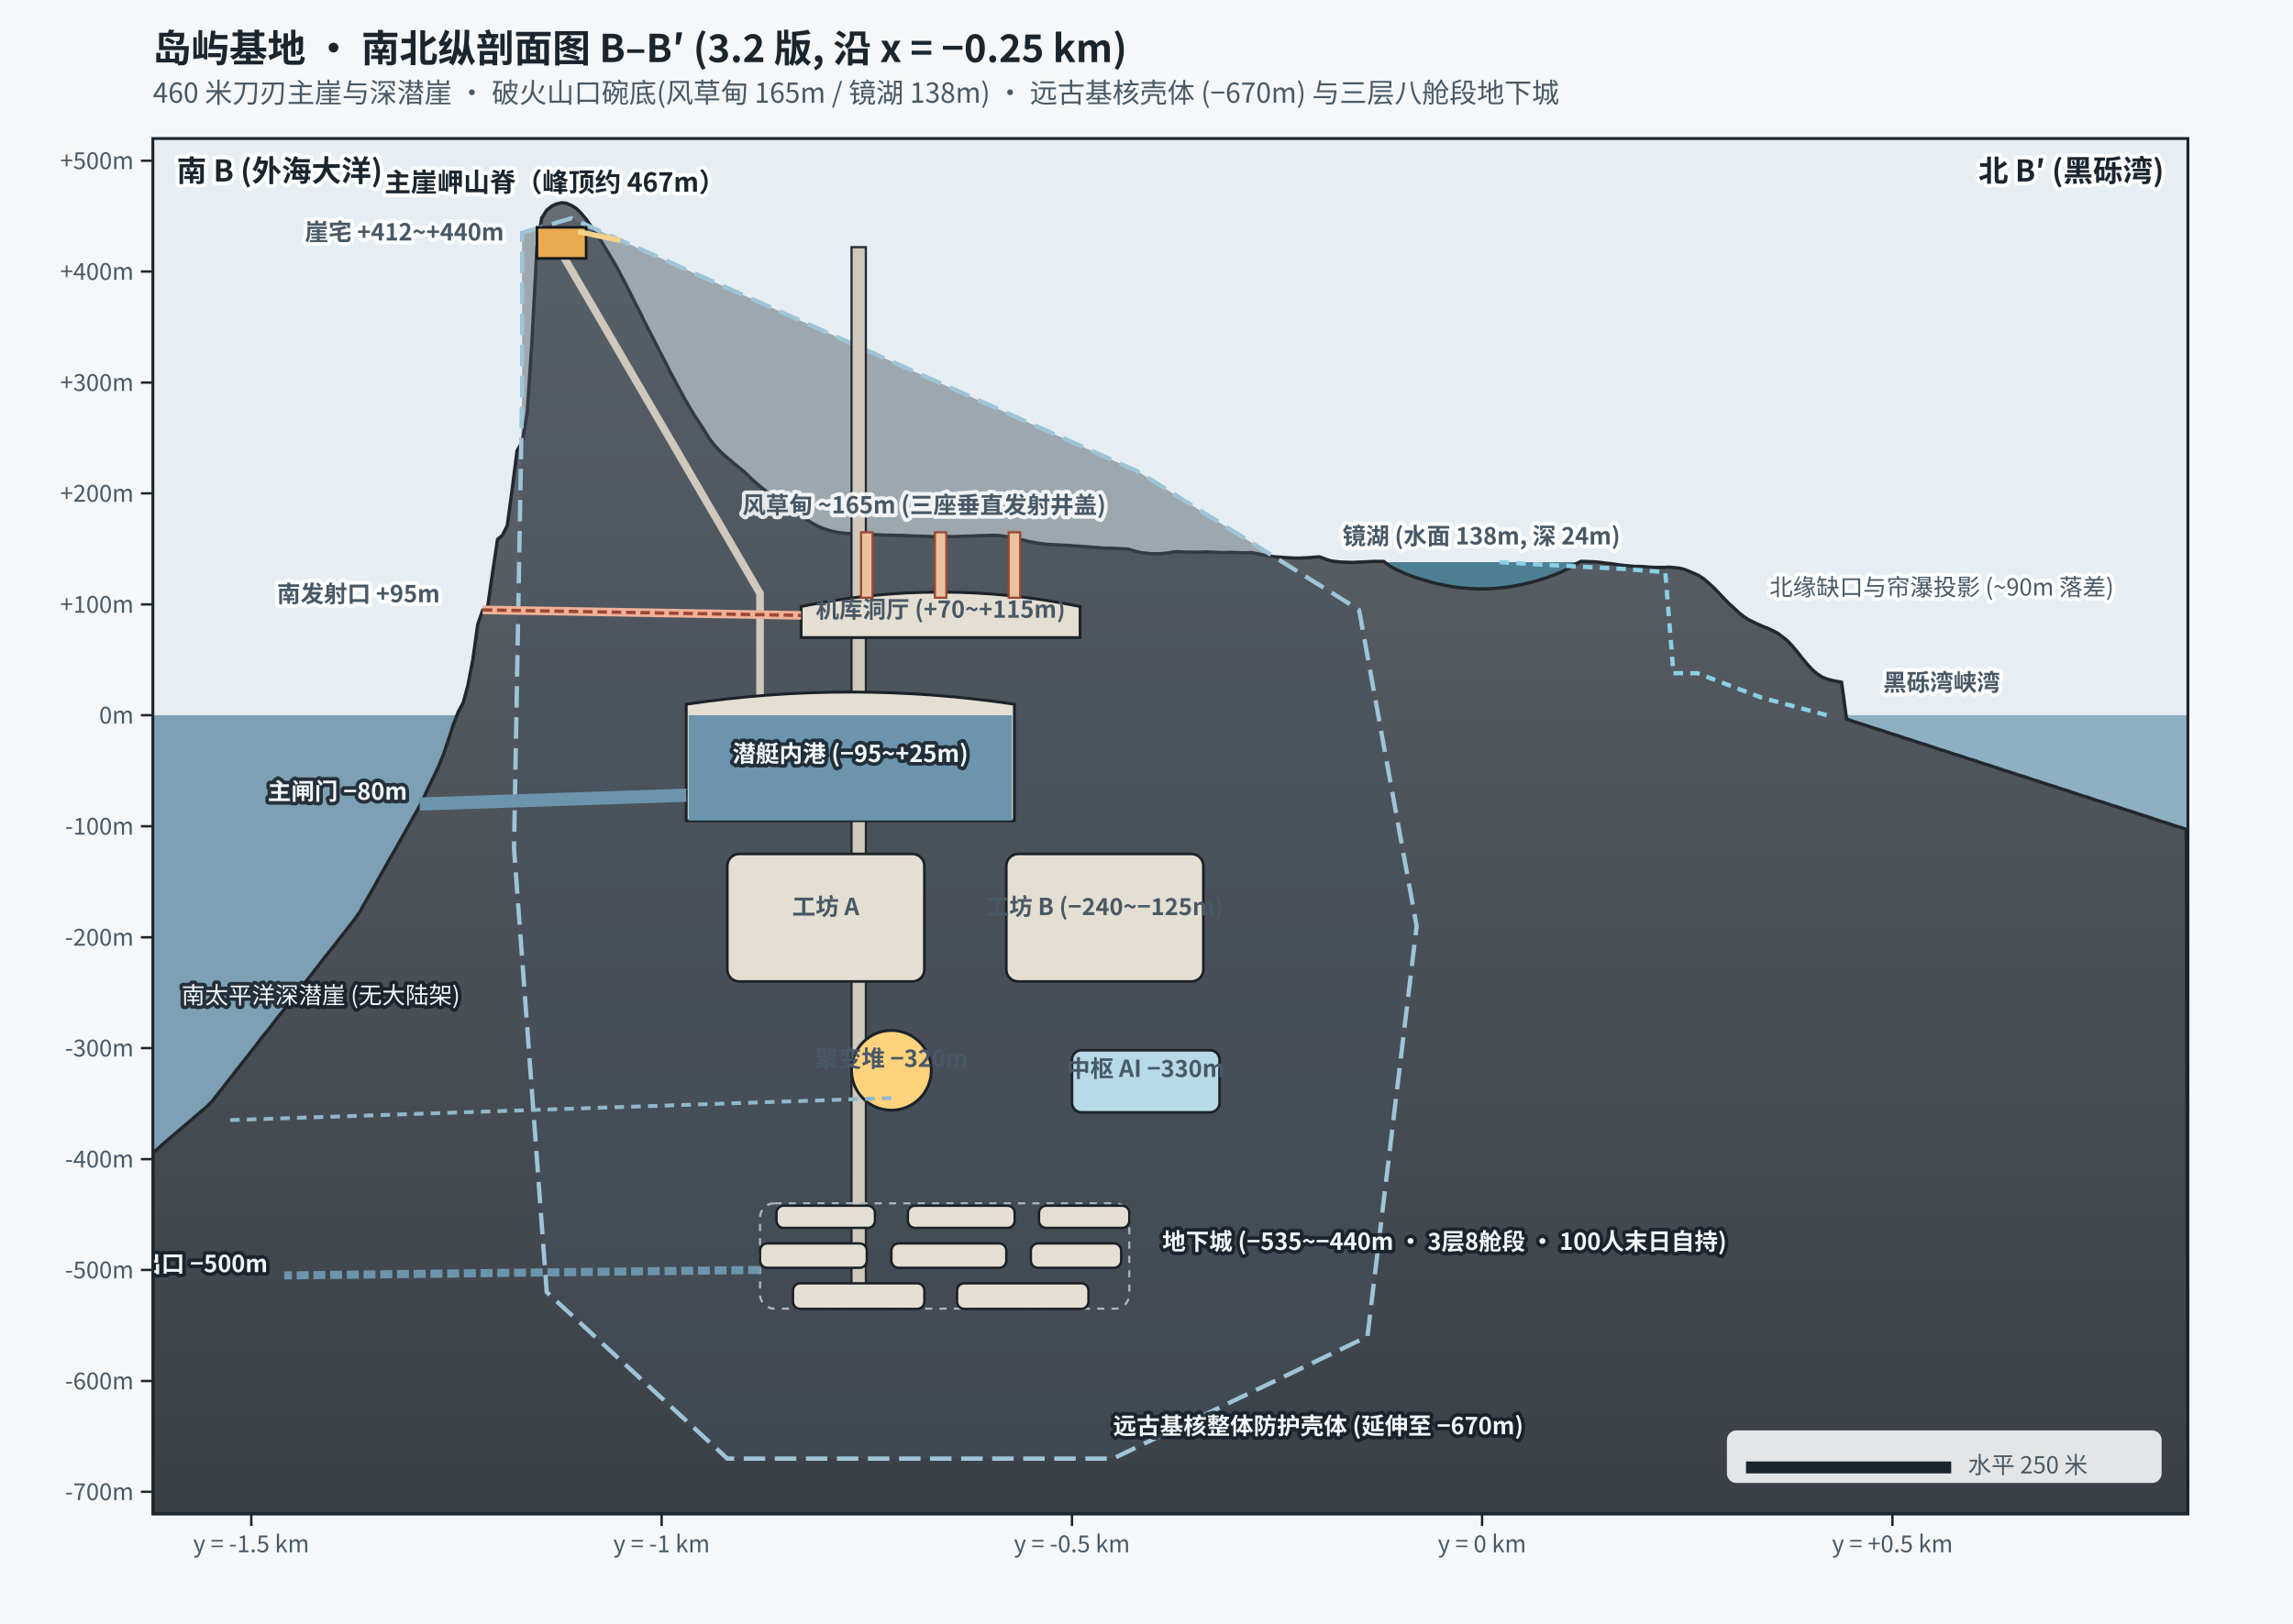
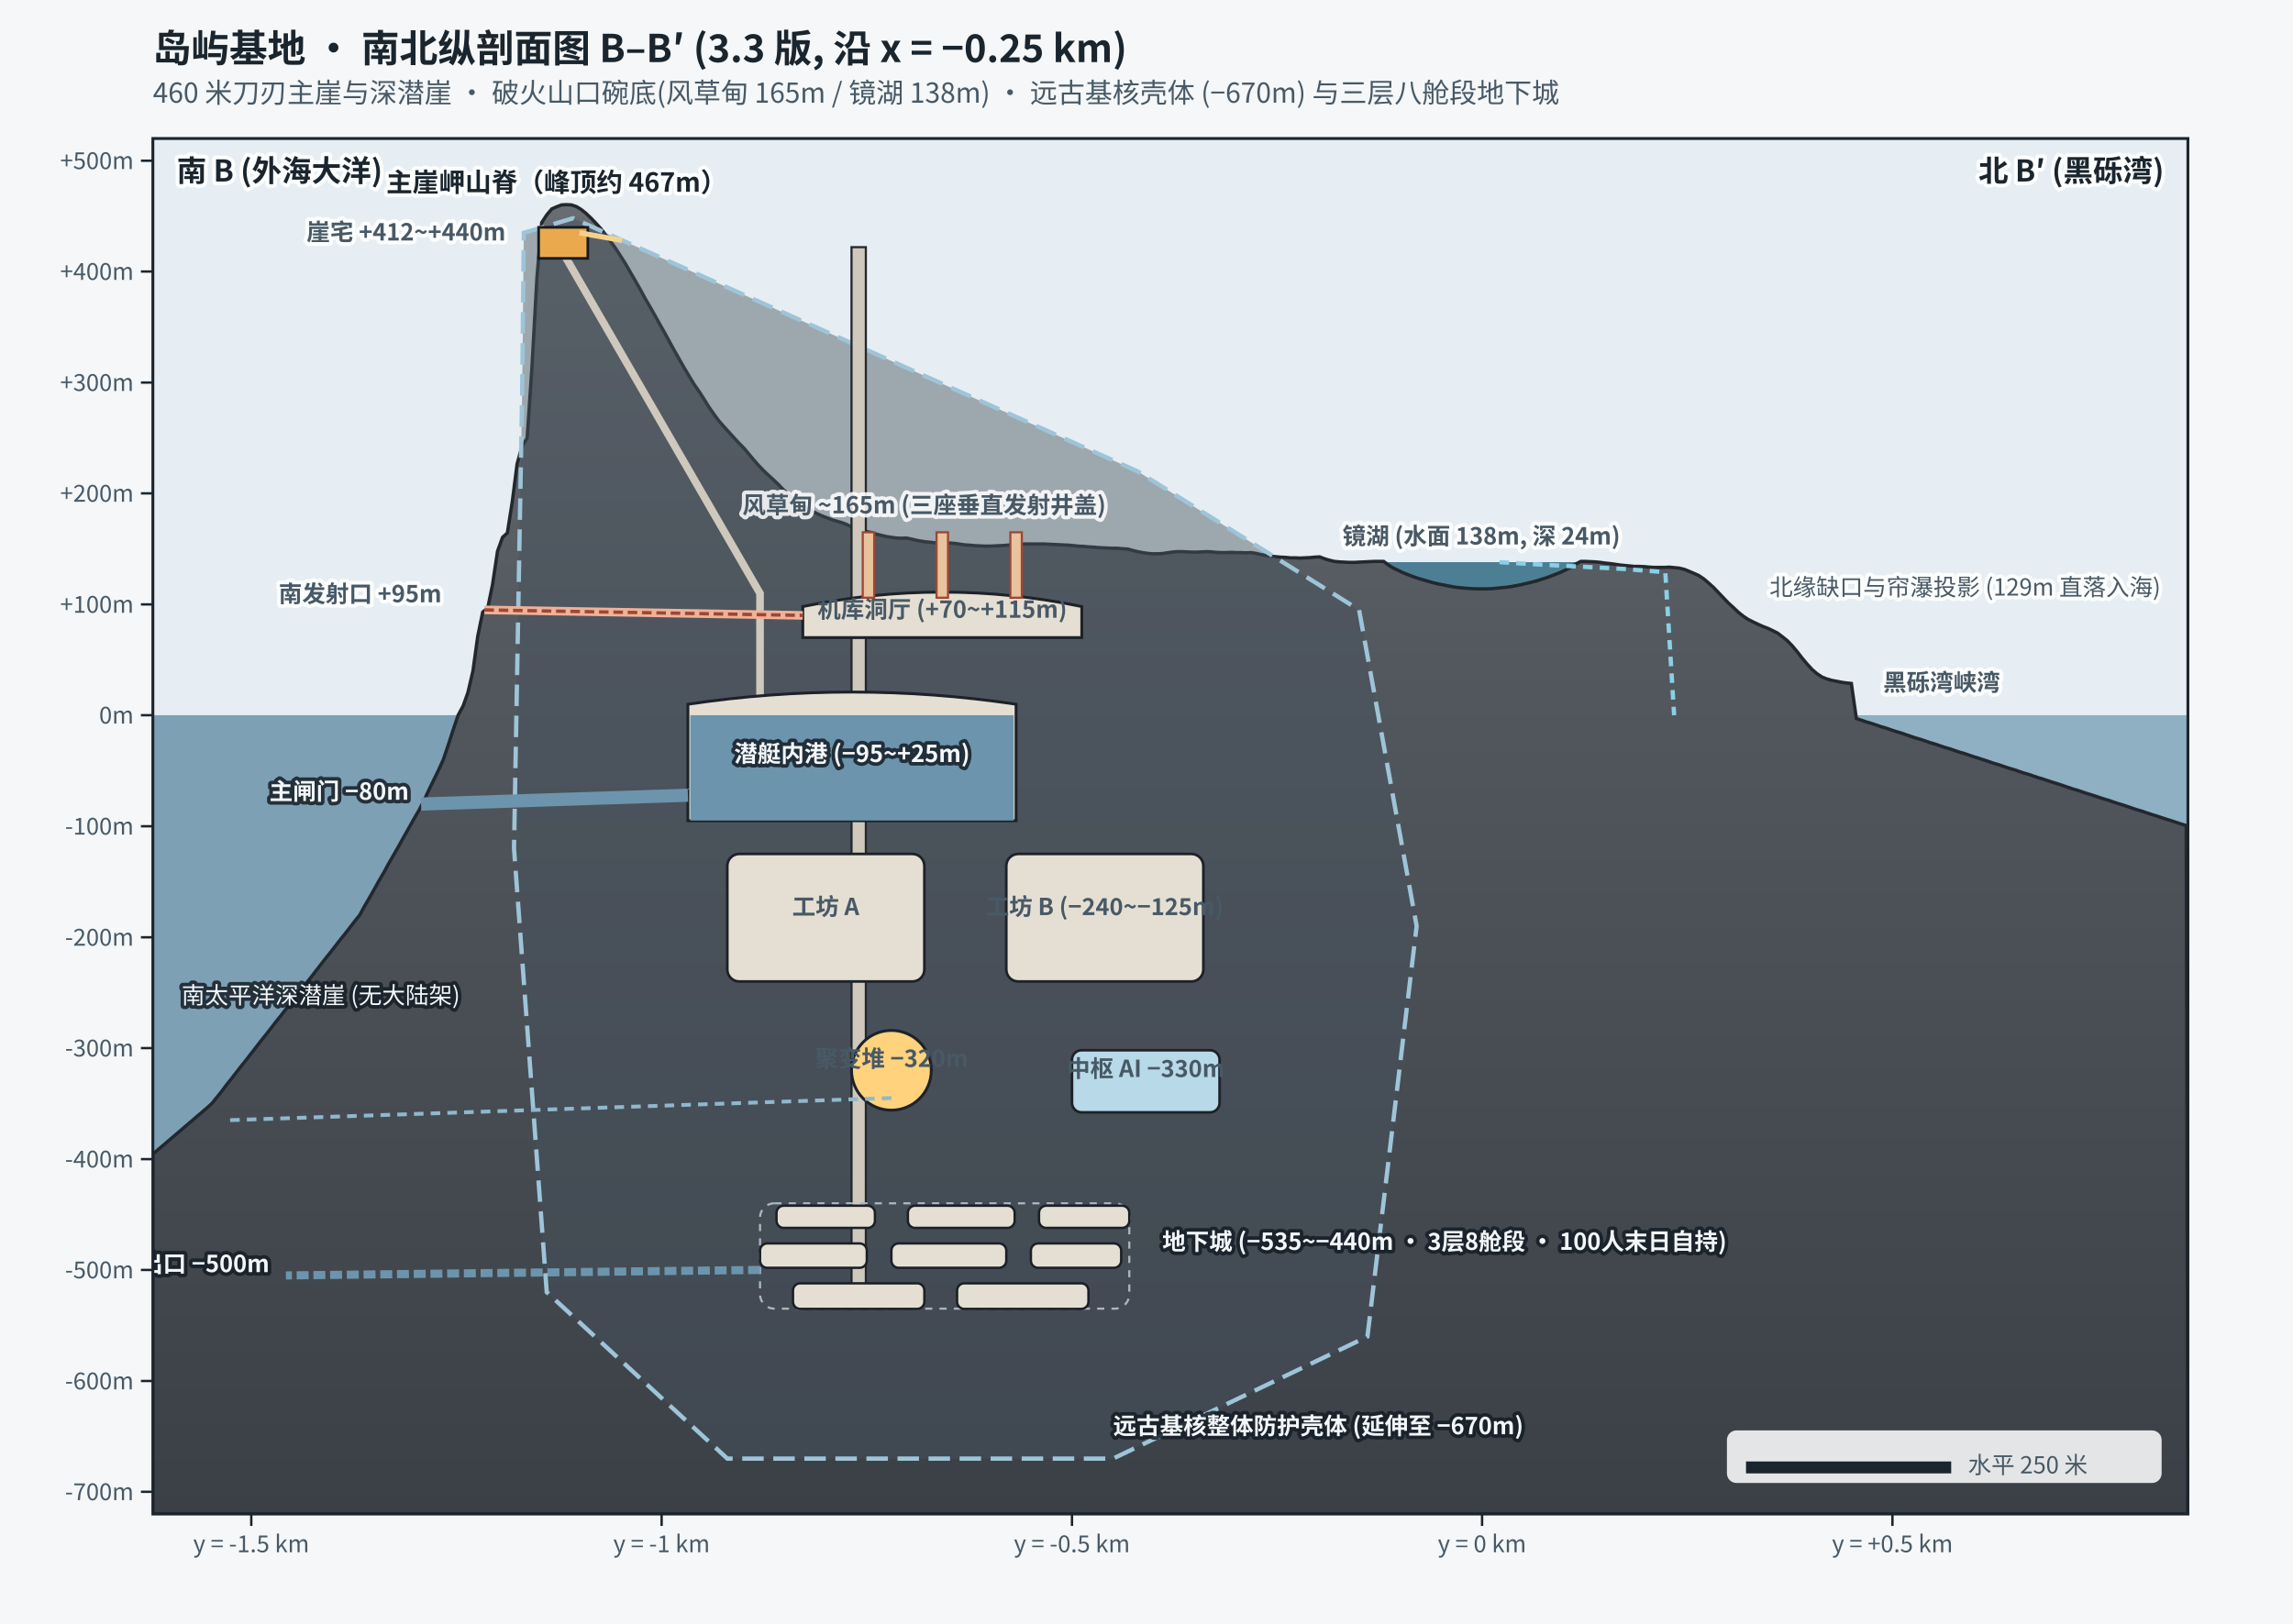
<svg xmlns="http://www.w3.org/2000/svg" viewBox="0 0 960 680">
  <defs>
    <style>
  text { font-family: 'Microsoft YaHei','PingFang SC','Noto Sans CJK SC',sans-serif; fill: #1a252e; }
  .title { font-size: 16px; font-weight: 700; }
  .sub { font-size: 11.5px; fill: #485966; }
  .t { font-size: 12.5px; }
  .s { font-size: 11px; }
  .xs { font-size: 9.8px; fill: #485966; }
  .b { font-weight: 700; }
  .mid { text-anchor: middle; }
  .end { text-anchor: end; }
  .halo { paint-order: stroke; stroke: rgba(255,255,255,.86); stroke-width: 3.2px; stroke-linejoin: round; }
  .dhalo { paint-order: stroke; stroke: rgba(226,236,242,.88); stroke-width: 3px; stroke-linejoin: round; }
  .whalo { fill: #f3f7fa; paint-order: stroke; stroke: rgba(20,30,38,.85); stroke-width: 3px; stroke-linejoin: round; }
</style>
    <clipPath id="secClip">
      <rect x="64" y="58" width="852" height="576" />
    </clipPath>
    <linearGradient id="rockGrad" x1="0" y1="0" x2="0" y2="1">
      <stop offset="0%" stop-color="#686d73" />
      <stop offset="35%" stop-color="#53585f" />
      <stop offset="100%" stop-color="#3b4047" />
    </linearGradient>
  </defs>
  <rect width="960" height="680" fill="#f5f7f8" />
-   <text x="64" y="26" class="title">岛屿基地 · 南北纵剖面图 B–B′ (3.2 版, 沿 x = −0.25 km)</text>
+   <text x="64" y="26" class="title">岛屿基地 · 南北纵剖面图 B–B′ (3.3 版, 沿 x = −0.25 km)</text>
  <text x="64" y="43" class="sub">460 米刀刃主崖与深潜崖 · 破火山口碗底(风草甸 165m / 镜湖 138m) · 远古基核壳体 (−670m) 与三层八舱段地下城</text>
  <g clip-path="url(#secClip)">
    <rect x="64" y="58" width="852" height="576" fill="#e6eef3" />
-     <rect x="64" y="299.5" width="144.3" height="334.5" fill="#7ea0b5" />
-     <rect x="764.2" y="299.5" width="151.8" height="334.5" fill="#8eb0c2" />
+     <rect x="64" y="299.5" width="145" height="334.5" fill="#7ea0b5" />
+     <rect x="769" y="299.5" width="147" height="334.5" fill="#8eb0c2" />
    <rect x="580" y="235.4" width="80.4" height="11.1" fill="#4d7f94" />
-     <path d="M64,634L64,482.7L66.1,481L68.1,479.2L70.2,477.4L72.2,475.7L74.3,473.9L76.4,472.1L78.4,470.4L80.5,468.6L82.6,466.8L84.6,465.1L86.7,463.3L88.7,461.3L90.8,458.6L92.9,456L94.9,453.4L97,450.7L99,448.1L101.1,445.5L103.2,442.8L105.2,440.2L107.3,437.6L109.3,434.9L111.4,432.3L113.5,429.7L115.5,427L117.6,424.4L119.7,421.8L121.7,419.1L123.8,416.5L125.8,413.9L127.9,411.2L130,408.6L132,406L134.1,403.3L136.1,400.7L138.2,398.1L140.3,395.4L142.3,392.8L144.4,390.2L146.5,387.5L148.5,384.9L150.6,381.9L152.6,378.3L154.7,374.7L156.8,371L158.8,367.4L160.9,363.7L162.9,360.1L165,356.5L167.1,352.8L169.1,349.2L171.2,345.5L173.2,341.9L175.3,338.2L177.4,334L179.4,329.7L181.5,325.4L183.6,321L185.6,316.1L187.7,309.9L189.7,303.7L191.8,298.2L193.9,294.3L195.9,287L198,276L200,261.5L202.1,255.5L204.2,253.9L206.2,239.9L208.3,225.9L210.4,224.1L212.4,220L214.5,204.3L216.5,188.6L218.6,185.2L220.7,173.1L222.7,143.3L224.8,103.4L226.8,91.3L228.9,88L231,86.3L233,85.4L235.1,84.9L237.1,85.1L239.2,86L241.3,87.3L243.3,89.3L245.4,91.8L247.5,94.8L249.5,97.7L251.6,100.8L253.6,104.1L255.7,107.6L257.8,111.1L259.8,114.9L261.9,118.8L263.9,122.8L266,127L268.1,131.1L270.1,135.2L272.2,139.3L274.3,143.4L276.3,147.4L278.4,151.3L280.4,155.4L282.5,159.3L284.6,163.2L286.6,166.9L288.7,170.5L290.7,173.9L292.8,177L294.9,180.3L296.9,183.6L299,186.3L301,188.5L303.1,190.5L305.2,192.3L307.2,194L309.3,195.7L311.4,197.4L313.4,199.3L315.5,201.3L317.5,203.1L319.6,204.8L321.7,206.4L323.7,207.8L325.8,209.4L327.8,211.1L329.9,212.7L332,214L334,215.3L336.1,216.6L338.2,217.9L340.2,219.2L342.3,220.3L344.3,221.2L346.4,221.9L348.5,222.5L350.5,222.9L352.6,223.2L354.6,223.4L356.7,223.5L358.8,223.6L360.8,223.7L362.9,223.8L364.9,223.8L367,223.9L369.1,224L371.1,224.1L373.2,224.1L375.3,224.2L377.3,224.2L379.4,224.3L381.4,224.4L383.5,224.5L385.6,224.5L387.6,224.6L389.7,224.7L391.7,224.7L393.8,224.7L395.9,224.7L397.9,224.7L400,224.7L402.1,224.6L404.1,224.5L406.2,224.5L408.2,224.4L410.3,224.3L412.4,224.3L414.4,224.2L416.5,224.2L418.5,224.3L420.6,224.6L422.7,224.9L424.7,225.4L426.8,225.8L428.8,226.3L430.9,226.8L433,227.2L435,227.5L437.1,227.8L439.2,228L441.2,228.1L443.3,228.2L445.3,228.3L447.4,228.4L449.5,228.6L451.5,228.7L453.6,228.9L455.6,229L457.7,229.2L459.8,229.3L461.8,229.5L463.9,229.6L466,229.6L468,229.7L470.1,229.8L472.1,229.9L474.2,230.5L476.3,231.1L478.3,231.5L480.4,231.7L482.4,231.9L484.5,231.9L486.6,231.8L488.6,231.6L490.7,231.2L492.7,231L494.8,231.1L496.9,231.2L498.9,231.2L501,231.2L503.1,231.2L505.1,231.1L507.2,231.2L509.2,231.3L511.3,231.4L513.4,231.4L515.4,231.3L517.5,231.4L519.5,231.5L521.6,231.5L523.7,231.4L525.7,231.7L527.8,232.2L529.9,232.6L531.9,232.9L534,233.2L536,233.3L538.1,233.5L540.2,233.6L542.2,233.7L544.3,233.7L546.3,233.6L548.4,233.5L550.5,233.3L552.5,233.2L554.6,234L556.6,234.7L558.7,235.1L560.8,235.3L562.8,235.4L564.9,235.5L567,235.5L569,235.4L571.1,235.3L573.1,235.2L575.2,235.1L577.3,235.1L579.3,235.1L581.4,236.7L583.4,237.9L585.5,238.9L587.6,239.9L589.6,240.7L591.7,241.5L593.8,242.2L595.8,242.8L597.9,243.4L599.9,244L602,244.5L604.1,244.9L606.1,245.3L608.2,245.7L610.2,246L612.3,246.2L614.4,246.4L616.4,246.5L618.5,246.6L620.5,246.6L622.6,246.6L624.7,246.5L626.7,246.3L628.8,246.1L630.9,245.9L632.9,245.6L635,245.2L637,244.8L639.1,244.3L641.2,243.8L643.2,243.3L645.3,242.6L647.3,242L649.4,241.2L651.5,240.4L653.5,239.6L655.6,238.6L657.7,237.5L659.7,236.2L661.8,235.1L663.8,235.1L665.9,235.2L668,235.3L670,235.5L672.1,235.8L674.1,236L676.2,236.3L678.3,236.6L680.3,236.8L682.4,237L684.4,237.2L686.5,237.2L688.6,237.3L690.6,237.5L692.7,237.6L694.8,237.6L696.8,237.6L698.9,237.5L700.9,237.7L703,237.9L705.1,238.4L707.1,239.2L709.2,240.1L711.2,241L713.3,242.4L715.4,244.2L717.4,246L719.5,248.2L721.6,250.4L723.6,252.5L725.7,254.4L727.7,256.3L729.8,258L731.9,259.4L733.9,260.4L736,261.4L738,262.3L740.1,263.1L742.2,264.1L744.2,265.1L746.3,266.7L748.3,268.3L750.4,270.5L752.5,273L754.5,275.6L756.6,278.1L758.7,280.4L760.7,282.1L762.8,283.5L764.8,284.3L766.9,284.9L769,285.3L771,285.7L773.1,301.1L775.1,301.8L777.2,302.5L779.3,303.2L781.3,303.8L783.4,304.5L785.5,305.2L787.5,305.8L789.6,306.5L791.6,307.2L793.7,307.8L795.8,308.5L797.8,309.2L799.9,309.8L801.9,310.5L804,311.2L806.1,311.8L808.1,312.5L810.2,313.2L812.2,313.9L814.3,314.5L816.4,315.2L818.4,315.9L820.5,316.5L822.6,317.2L824.6,317.9L826.7,318.5L828.7,319.2L830.8,319.9L832.9,320.5L834.9,321.2L837,321.9L839,322.6L841.1,323.2L843.2,323.9L845.2,324.6L847.3,325.2L849.4,325.9L851.4,326.6L853.5,327.2L855.5,327.9L857.6,328.6L859.7,329.2L861.7,329.9L863.8,330.6L865.8,331.2L867.9,331.9L870,332.6L872,333.3L874.1,333.9L876.1,334.6L878.2,335.3L880.3,335.9L882.3,336.6L884.4,337.3L886.5,337.9L888.5,338.6L890.6,339.3L892.6,339.9L894.7,340.6L896.8,341.3L898.8,341.9L900.9,342.6L902.9,343.3L905,344L907.1,344.6L909.1,345.3L911.2,346L913.3,346.6L915.3,347.3L916,634Z" fill="url(#rockGrad)" stroke="#23282e" stroke-width="1.4" />
-     <path d="M218.6,97.5L239.2,91.4L476.3,197.4L569,255.4L593.1,387.8L572.5,559.7L466,610.8L304.5,610.8L228.9,541.1L215.2,355.3L218.6,164.8Z" fill="#46515c" fill-opacity="0.45" stroke="#9ec4d8" stroke-width="1.8" stroke-dasharray="9 4" />
+     <path d="M64,634L64,483.3L66.1,481.5L68.1,479.8L70.2,478L72.2,476.3L74.3,474.5L76.4,472.7L78.4,471L80.5,469.2L82.6,467.4L84.6,465.7L86.7,463.9L88.7,462.1L90.8,459.5L92.9,456.9L94.9,454.2L97,451.6L99,449L101.1,446.3L103.2,443.7L105.2,441.1L107.3,438.4L109.3,435.8L111.4,433.2L113.5,430.5L115.5,427.9L117.6,425.3L119.7,422.6L121.7,420L123.8,417.4L125.8,414.7L127.9,412.1L130,409.5L132,406.9L134.1,404.2L136.1,401.6L138.2,399L140.3,396.3L142.3,393.7L144.4,391.1L146.5,388.4L148.5,385.8L150.6,383.2L152.6,379.5L154.7,375.9L156.8,372.2L158.8,368.6L160.9,365L162.9,361.3L165,357.7L167.1,354L169.1,350.4L171.2,346.7L173.2,343.1L175.3,339.5L177.4,335.5L179.4,331.1L181.5,326.8L183.6,322.5L185.6,318.1L187.7,311.9L189.7,305.7L191.8,299.5L193.9,295.6L195.9,290L198,281L200,266.5L202.1,256.3L204.2,254.6L206.2,244.8L208.3,230.8L210.4,225L212.4,223.2L214.5,209.9L216.5,194.2L218.6,186.8L220.7,183.5L222.7,153.9L224.8,116.1L226.8,93.2L228.9,90L231,87.5L233,86.6L235.1,85.8L237.1,85.7L239.2,85.8L241.3,86.5L243.3,87.7L245.4,89.4L247.5,91.4L249.5,93.5L251.6,95.8L253.6,98.4L255.7,101.2L257.8,104.1L259.8,107.2L261.9,110.5L263.9,114L266,117.6L268.1,121.3L270.1,125L272.2,128.6L274.3,132.3L276.3,135.9L278.4,139.6L280.4,143.3L282.5,147.1L284.6,150.8L286.6,154.3L288.7,157.8L290.7,161.1L292.8,164.1L294.9,167.4L296.9,170.6L299,173.6L301,176.3L303.1,178.7L305.2,181L307.2,183.2L309.3,185.5L311.4,187.6L313.4,190L315.5,192.5L317.5,194.8L319.6,197L321.7,199L323.7,200.8L325.8,202.8L327.8,204.9L329.9,206.9L332,208.6L334,210.2L336.1,211.6L338.2,212.9L340.2,214.1L342.3,215.2L344.3,216.1L346.4,216.9L348.5,217.7L350.5,218.3L352.6,218.9L354.6,219.7L356.7,220.7L358.8,221.5L360.8,222.2L362.9,222.6L364.9,223L367,223.7L369.1,224.2L371.1,224.7L373.2,225L375.3,225.3L377.3,225.4L379.4,225.3L381.4,225.7L383.5,226.2L385.6,226.6L387.6,226.9L389.7,227.1L391.7,227.3L393.8,227.3L395.9,227.3L397.9,227.4L400,227.6L402.1,227.9L404.1,228.2L406.2,228.3L408.2,228.5L410.3,228.6L412.4,228.7L414.4,228.7L416.5,228.6L418.5,228.5L420.6,228.4L422.7,228.2L424.7,228.1L426.8,228L428.8,227.8L430.9,227.8L433,227.8L435,227.8L437.1,227.8L439.2,227.9L441.2,228L443.3,228.1L445.3,228.2L447.4,228.3L449.5,228.5L451.5,228.7L453.6,228.8L455.6,229L457.7,229.1L459.8,229.3L461.8,229.4L463.9,229.5L466,229.6L468,229.6L470.1,229.8L472.1,229.9L474.2,230.5L476.3,231L478.3,231.4L480.4,231.7L482.4,231.9L484.5,231.9L486.6,231.8L488.6,231.5L490.7,231.2L492.7,231L494.8,231L496.9,231.1L498.9,231.2L501,231.2L503.1,231.1L505.1,231L507.2,231.1L509.2,231.3L511.3,231.4L513.4,231.4L515.4,231.3L517.5,231.4L519.5,231.4L521.6,231.5L523.7,231.4L525.7,231.7L527.8,232.2L529.9,232.6L531.9,232.9L534,233.1L536,233.3L538.1,233.4L540.2,233.6L542.2,233.6L544.3,233.7L546.3,233.6L548.4,233.5L550.5,233.3L552.5,233.2L554.6,234L556.6,234.6L558.7,235.1L560.8,235.3L562.8,235.4L564.9,235.5L567,235.5L569,235.4L571.1,235.3L573.1,235.2L575.2,235.1L577.3,235.1L579.3,235.1L581.4,236.7L583.4,237.9L585.5,238.9L587.6,239.9L589.6,240.7L591.7,241.5L593.8,242.2L595.8,242.8L597.9,243.4L599.9,244L602,244.5L604.1,244.9L606.1,245.3L608.2,245.7L610.2,246L612.3,246.2L614.4,246.4L616.4,246.5L618.5,246.6L620.5,246.6L622.6,246.6L624.7,246.5L626.7,246.3L628.8,246.1L630.9,245.9L632.9,245.6L635,245.2L637,244.8L639.1,244.3L641.2,243.8L643.2,243.3L645.3,242.6L647.3,242L649.4,241.2L651.5,240.4L653.5,239.6L655.6,238.6L657.7,237.5L659.7,236.2L661.8,235.1L663.8,235.1L665.9,235.2L668,235.3L670,235.5L672.1,235.8L674.1,236L676.2,236.3L678.3,236.6L680.3,236.8L682.4,237L684.4,237.2L686.5,237.2L688.6,237.3L690.6,237.5L692.7,237.6L694.8,237.6L696.8,237.6L698.9,237.5L700.9,237.7L703,237.9L705.1,238.4L707.1,239.2L709.2,240.1L711.2,241L713.3,242.4L715.4,244.2L717.4,246L719.5,248.2L721.6,250.4L723.6,252.5L725.7,254.4L727.7,256.3L729.8,258L731.9,259.4L733.9,260.4L736,261.4L738,262.3L740.1,263.1L742.2,264.1L744.2,265.1L746.3,266.7L748.3,268.3L750.4,270.5L752.5,273L754.5,275.6L756.6,278.1L758.7,280.4L760.7,282.1L762.8,283.5L764.8,284.3L766.9,284.9L769,285.3L771,285.7L773.1,286L775.1,286.2L777.2,300.9L779.3,301.6L781.3,302.3L783.4,302.9L785.5,303.6L787.5,304.3L789.6,304.9L791.6,305.6L793.7,306.3L795.8,306.9L797.8,307.6L799.9,308.3L801.9,309L804,309.6L806.1,310.3L808.1,311L810.2,311.6L812.2,312.3L814.3,313L816.4,313.6L818.4,314.3L820.5,315L822.6,315.6L824.6,316.3L826.7,317L828.7,317.6L830.8,318.3L832.9,319L834.9,319.7L837,320.3L839,321L841.1,321.7L843.2,322.3L845.2,323L847.3,323.7L849.4,324.3L851.4,325L853.5,325.7L855.5,326.3L857.6,327L859.7,327.7L861.7,328.3L863.8,329L865.8,329.7L867.9,330.4L870,331L872,331.7L874.1,332.4L876.1,333L878.2,333.7L880.3,334.4L882.3,335L884.4,335.7L886.5,336.4L888.5,337L890.6,337.7L892.6,338.4L894.7,339.1L896.8,339.7L898.8,340.4L900.9,341.1L902.9,341.7L905,342.4L907.1,343.1L909.1,343.7L911.2,344.4L913.3,345.1L915.3,345.7L916,634Z" fill="url(#rockGrad)" stroke="#23282e" stroke-width="1.4" />
+     <path d="M219.3,97.5L239.9,91.4L476.3,197.4L569,255.4L593.1,387.8L572.5,559.7L466,610.8L304.5,610.8L228.9,541.1L215.2,355.3L218.6,164.8Z" fill="#46515c" fill-opacity="0.45" stroke="#9ec4d8" stroke-width="1.8" stroke-dasharray="9 4" />
    <rect x="356.5" y="103.5" width="6" height="439.9" fill="#cfc8bc" stroke="#22282e" stroke-width="0.9" />
-     <path d="M235.8,107.2 L318.2,248.5 L318.2,294.9 " fill="none" stroke="#cfc8bc" stroke-width="3.2" />
-     <rect x="224.8" y="95.2" width="20.6" height="13" fill="#e9a94c" stroke="#141a20" stroke-width="1.1" />
-     <line x1="242" y1="97" x2="259.8" y2="100.7" stroke="#f5d28c" stroke-width="2.2" />
-     <path d="M335.4,267 V254 Q393.8,241.9 452.2,254 V267 Z" fill="#e5dfd3" stroke="#1c2228" stroke-width="1.2" />
-     <rect x="360.5" y="222.9" width="4.8" height="27.4" fill="#e8c39e" stroke="#9e4733" stroke-width="0.9" />
-     <rect x="391.4" y="222.9" width="4.8" height="27.4" fill="#e8c39e" stroke="#9e4733" stroke-width="0.9" />
-     <rect x="422.3" y="222.9" width="4.8" height="27.4" fill="#e8c39e" stroke="#9e4733" stroke-width="0.9" />
-     <line x1="202.1" y1="255.4" x2="335.4" y2="257.7" stroke="#f0b199" stroke-width="3.6" />
-     <line x1="202.1" y1="255.4" x2="335.4" y2="257.7" stroke="#9e4733" stroke-width="1.4" stroke-dasharray="4 2" />
-     <path d="M287.3,343.7 V294.9 Q356,284.7 424.7,294.9 V343.7 Z" fill="#e5dfd3" stroke="#1c2228" stroke-width="1.2" />
-     <rect x="288.3" y="299.5" width="135.4" height="44.1" fill="#6c95ad" />
-     <path d="M175.7,336.7 L287.3,333" stroke="#6c95ad" stroke-width="5.5" />
+     <path d="M236.5,107.2 L318.2,248.5 L318.2,294.9 " fill="none" stroke="#cfc8bc" stroke-width="3.2" />
+     <rect x="225.5" y="95.2" width="20.6" height="13" fill="#e9a94c" stroke="#141a20" stroke-width="1.1" />
+     <line x1="242.6" y1="97.5" x2="260.5" y2="100.7" stroke="#f5d28c" stroke-width="2.2" />
+     <path d="M336.1,267 V254 Q394.5,241.9 452.9,254 V267 Z" fill="#e5dfd3" stroke="#1c2228" stroke-width="1.2" />
+     <rect x="361.2" y="222.9" width="4.8" height="27.4" fill="#e8c39e" stroke="#9e4733" stroke-width="0.9" />
+     <rect x="392.1" y="222.9" width="4.8" height="27.4" fill="#e8c39e" stroke="#9e4733" stroke-width="0.9" />
+     <rect x="423" y="222.9" width="4.8" height="27.4" fill="#e8c39e" stroke="#9e4733" stroke-width="0.9" />
+     <line x1="202.8" y1="255.4" x2="336.1" y2="257.7" stroke="#f0b199" stroke-width="3.6" />
+     <line x1="202.8" y1="255.4" x2="336.1" y2="257.7" stroke="#9e4733" stroke-width="1.4" stroke-dasharray="4 2" />
+     <path d="M288,343.7 V294.9 Q356.7,284.7 425.4,294.9 V343.7 Z" fill="#e5dfd3" stroke="#1c2228" stroke-width="1.2" />
+     <rect x="289" y="299.5" width="135.4" height="44.1" fill="#6c95ad" />
+     <path d="M176.3,336.7 L288,333" stroke="#6c95ad" stroke-width="5.5" />
    <rect x="304.5" y="357.6" width="82.5" height="53.4" rx="5" fill="#e5dfd3" stroke="#1c2228" stroke-width="1.1" />
    <rect x="421.3" y="357.6" width="82.5" height="53.4" rx="5" fill="#e5dfd3" stroke="#1c2228" stroke-width="1.1" />
    <circle cx="373.2" cy="448.2" r="16.7" fill="#ffd27d" stroke="#1c2228" stroke-width="1.2" />
    <rect x="448.8" y="439.8" width="61.8" height="26" rx="4" fill="#b8d9e8" stroke="#1c2228" stroke-width="1.1" />
-     <path d="M373.2,459.8 L94.9,469.1" fill="none" stroke="#8fb8cc" stroke-width="1.6" stroke-dasharray="4 3" />
+     <path d="M373.2,459.8 L95.6,469.1" fill="none" stroke="#8fb8cc" stroke-width="1.6" stroke-dasharray="4 3" />
    <rect x="318.2" y="503.9" width="154.6" height="44.1" rx="6" fill="none" stroke="#aab6c0" stroke-width="0.9" stroke-dasharray="3 3" />
    <rect x="325.1" y="504.9" width="41.2" height="9.3" rx="3" fill="#e5dfd3" stroke="#1a2026" stroke-width="1" />
    <rect x="380.1" y="504.9" width="44.7" height="9.3" rx="3" fill="#e5dfd3" stroke="#1a2026" stroke-width="1" />
    <rect x="435" y="504.9" width="37.8" height="9.3" rx="3" fill="#e5dfd3" stroke="#1a2026" stroke-width="1" />
    <rect x="318.2" y="520.7" width="44.7" height="10.2" rx="3" fill="#e5dfd3" stroke="#1a2026" stroke-width="1" />
    <rect x="373.2" y="520.7" width="48.1" height="10.2" rx="3" fill="#e5dfd3" stroke="#1a2026" stroke-width="1" />
    <rect x="431.6" y="520.7" width="37.8" height="10.2" rx="3" fill="#e5dfd3" stroke="#1a2026" stroke-width="1" />
    <rect x="332" y="537.4" width="55" height="10.7" rx="3" fill="#e5dfd3" stroke="#1a2026" stroke-width="1" />
    <rect x="400.7" y="537.4" width="55" height="10.7" rx="3" fill="#e5dfd3" stroke="#1a2026" stroke-width="1" />
-     <path d="M318.2,531.8 L119,534.1" stroke="#6c95ad" stroke-width="3.4" stroke-dasharray="5 2" />
-     <path d="M627.8,235.4L644.6,236.4L661.8,237.3L679,238.2L697.2,239.6L700.6,281.9L710.6,281.9L737.4,292.1L764.8,299.5" fill="none" stroke="#8ad0e6" stroke-width="1.8" stroke-dasharray="4 3" />
-     <text x="232.3" y="80.3" class="s b halo mid">主崖岬山脊（峰顶约 467m）</text>
-     <text x="211" y="100.7" class="xs b halo end">崖宅 +412~+440m</text>
+     <path d="M318.2,531.8 L119.7,534.1" stroke="#6c95ad" stroke-width="3.4" stroke-dasharray="5 2" />
+     <path d="M627.8,235.4L644.6,236.4L661.8,237.3L679,238.2L697.2,239.6L700.9,299.5" fill="none" stroke="#8ad0e6" stroke-width="1.8" stroke-dasharray="4 3" />
+     <text x="233" y="80.3" class="s b halo mid">主崖岬山脊（峰顶约 467m）</text>
+     <text x="211.7" y="100.7" class="xs b halo end">崖宅 +412~+440m</text>
    <text x="386.9" y="215" class="xs b halo mid">风草甸 ~165m (三座垂直发射井盖)</text>
    <text x="620.2" y="228" class="xs b halo mid">镜湖 (水面 138m, 深 24m)</text>
-     <text x="740.8" y="249.4" class="xs halo">北缘缺口与帘瀑投影 (~90m 落差)</text>
+     <text x="740.8" y="249.4" class="xs halo">北缘缺口与帘瀑投影 (129m 直落入海)</text>
    <text x="812.9" y="289.3" class="xs b halo mid">黑砾湾峡湾</text>
-     <text x="393.8" y="258.7" class="xs b mid">机库洞厅 (+70~+115m)</text>
-     <text x="184.2" y="252.2" class="xs b halo end">南发射口 +95m</text>
-     <text x="356" y="319.1" class="xs b whalo mid">潜艇内港 (−95~+25m)</text>
-     <text x="170.5" y="334.9" class="xs b whalo end">主闸门 −80m</text>
+     <text x="394.5" y="258.7" class="xs b mid">机库洞厅 (+70~+115m)</text>
+     <text x="184.9" y="252.2" class="xs b halo end">南发射口 +95m</text>
+     <text x="356.7" y="319.1" class="xs b whalo mid">潜艇内港 (−95~+25m)</text>
+     <text x="171.2" y="334.9" class="xs b whalo end">主闸门 −80m</text>
    <text x="345.7" y="383.2" class="xs b mid">工坊 A</text>
    <text x="462.5" y="383.2" class="xs b mid">工坊 B (−240~−125m)</text>
    <text x="373.2" y="446.8" class="xs b mid">聚变堆 −320m</text>
    <text x="479.7" y="451" class="xs b mid">中枢 AI −330m</text>
    <text x="486.6" y="523.4" class="xs b whalo">地下城 (−535~−440m · 3层8舱段 · 100人末日自持)</text>
-     <text x="112.1" y="532.7" class="xs b whalo end">深海脱出口 −500m</text>
+     <text x="112.8" y="532.7" class="xs b whalo end">深海脱出口 −500m</text>
    <text x="466" y="600.6" class="xs b whalo">远古基核整体防护壳体 (延伸至 −670m)</text>
    <text x="76" y="420.3" class="xs whalo">南太平洋深潜崖 (无大陆架)</text>
  </g>
  <rect x="64" y="58" width="852" height="576" fill="none" stroke="#1a252e" stroke-width="1.2" />
  <text x="74" y="76" class="t b halo">南 B (外海大洋)</text>
  <text x="906" y="76" class="t b halo end">北 B′ (黑砾湾)</text>
  <line x1="59" y1="624.7" x2="64" y2="624.7" stroke="#1a252e" />
  <text x="56" y="628.2" class="xs end">-700m</text>
  <line x1="59" y1="578.3" x2="64" y2="578.3" stroke="#1a252e" />
  <text x="56" y="581.8" class="xs end">-600m</text>
  <line x1="59" y1="531.8" x2="64" y2="531.8" stroke="#1a252e" />
  <text x="56" y="535.3" class="xs end">-500m</text>
  <line x1="59" y1="485.4" x2="64" y2="485.4" stroke="#1a252e" />
  <text x="56" y="488.9" class="xs end">-400m</text>
  <line x1="59" y1="438.9" x2="64" y2="438.9" stroke="#1a252e" />
  <text x="56" y="442.4" class="xs end">-300m</text>
  <line x1="59" y1="392.5" x2="64" y2="392.5" stroke="#1a252e" />
  <text x="56" y="396" class="xs end">-200m</text>
  <line x1="59" y1="346" x2="64" y2="346" stroke="#1a252e" />
  <text x="56" y="349.5" class="xs end">-100m</text>
  <line x1="59" y1="299.5" x2="64" y2="299.5" stroke="#1a252e" />
  <text x="56" y="303" class="xs end">0m</text>
  <line x1="59" y1="253.1" x2="64" y2="253.1" stroke="#1a252e" />
  <text x="56" y="256.6" class="xs end">+100m</text>
  <line x1="59" y1="206.6" x2="64" y2="206.6" stroke="#1a252e" />
  <text x="56" y="210.1" class="xs end">+200m</text>
  <line x1="59" y1="160.2" x2="64" y2="160.2" stroke="#1a252e" />
  <text x="56" y="163.7" class="xs end">+300m</text>
  <line x1="59" y1="113.7" x2="64" y2="113.7" stroke="#1a252e" />
  <text x="56" y="117.2" class="xs end">+400m</text>
  <line x1="59" y1="67.3" x2="64" y2="67.3" stroke="#1a252e" />
  <text x="56" y="70.8" class="xs end">+500m</text>
  <line x1="105.2" y1="634" x2="105.2" y2="639" stroke="#1a252e" />
  <text x="105.2" y="650" class="xs mid">y = -1.5 km</text>
  <line x1="277" y1="634" x2="277" y2="639" stroke="#1a252e" />
  <text x="277" y="650" class="xs mid">y = -1 km</text>
  <line x1="448.8" y1="634" x2="448.8" y2="639" stroke="#1a252e" />
  <text x="448.8" y="650" class="xs mid">y = -0.5 km</text>
  <line x1="620.5" y1="634" x2="620.5" y2="639" stroke="#1a252e" />
  <text x="620.5" y="650" class="xs mid">y = 0 km</text>
  <line x1="792.3" y1="634" x2="792.3" y2="639" stroke="#1a252e" />
  <text x="792.3" y="650" class="xs mid">y = +0.5 km</text>
  <g transform="translate(731,612)">
    <rect x="-8" y="-13" width="182" height="22" rx="4" fill="rgba(255,255,255,.86)" />
    <rect width="85.9" height="5" fill="#1a252e" />
    <text x="92.9" y="5" class="xs">水平 250 米</text>
  </g>
</svg>
